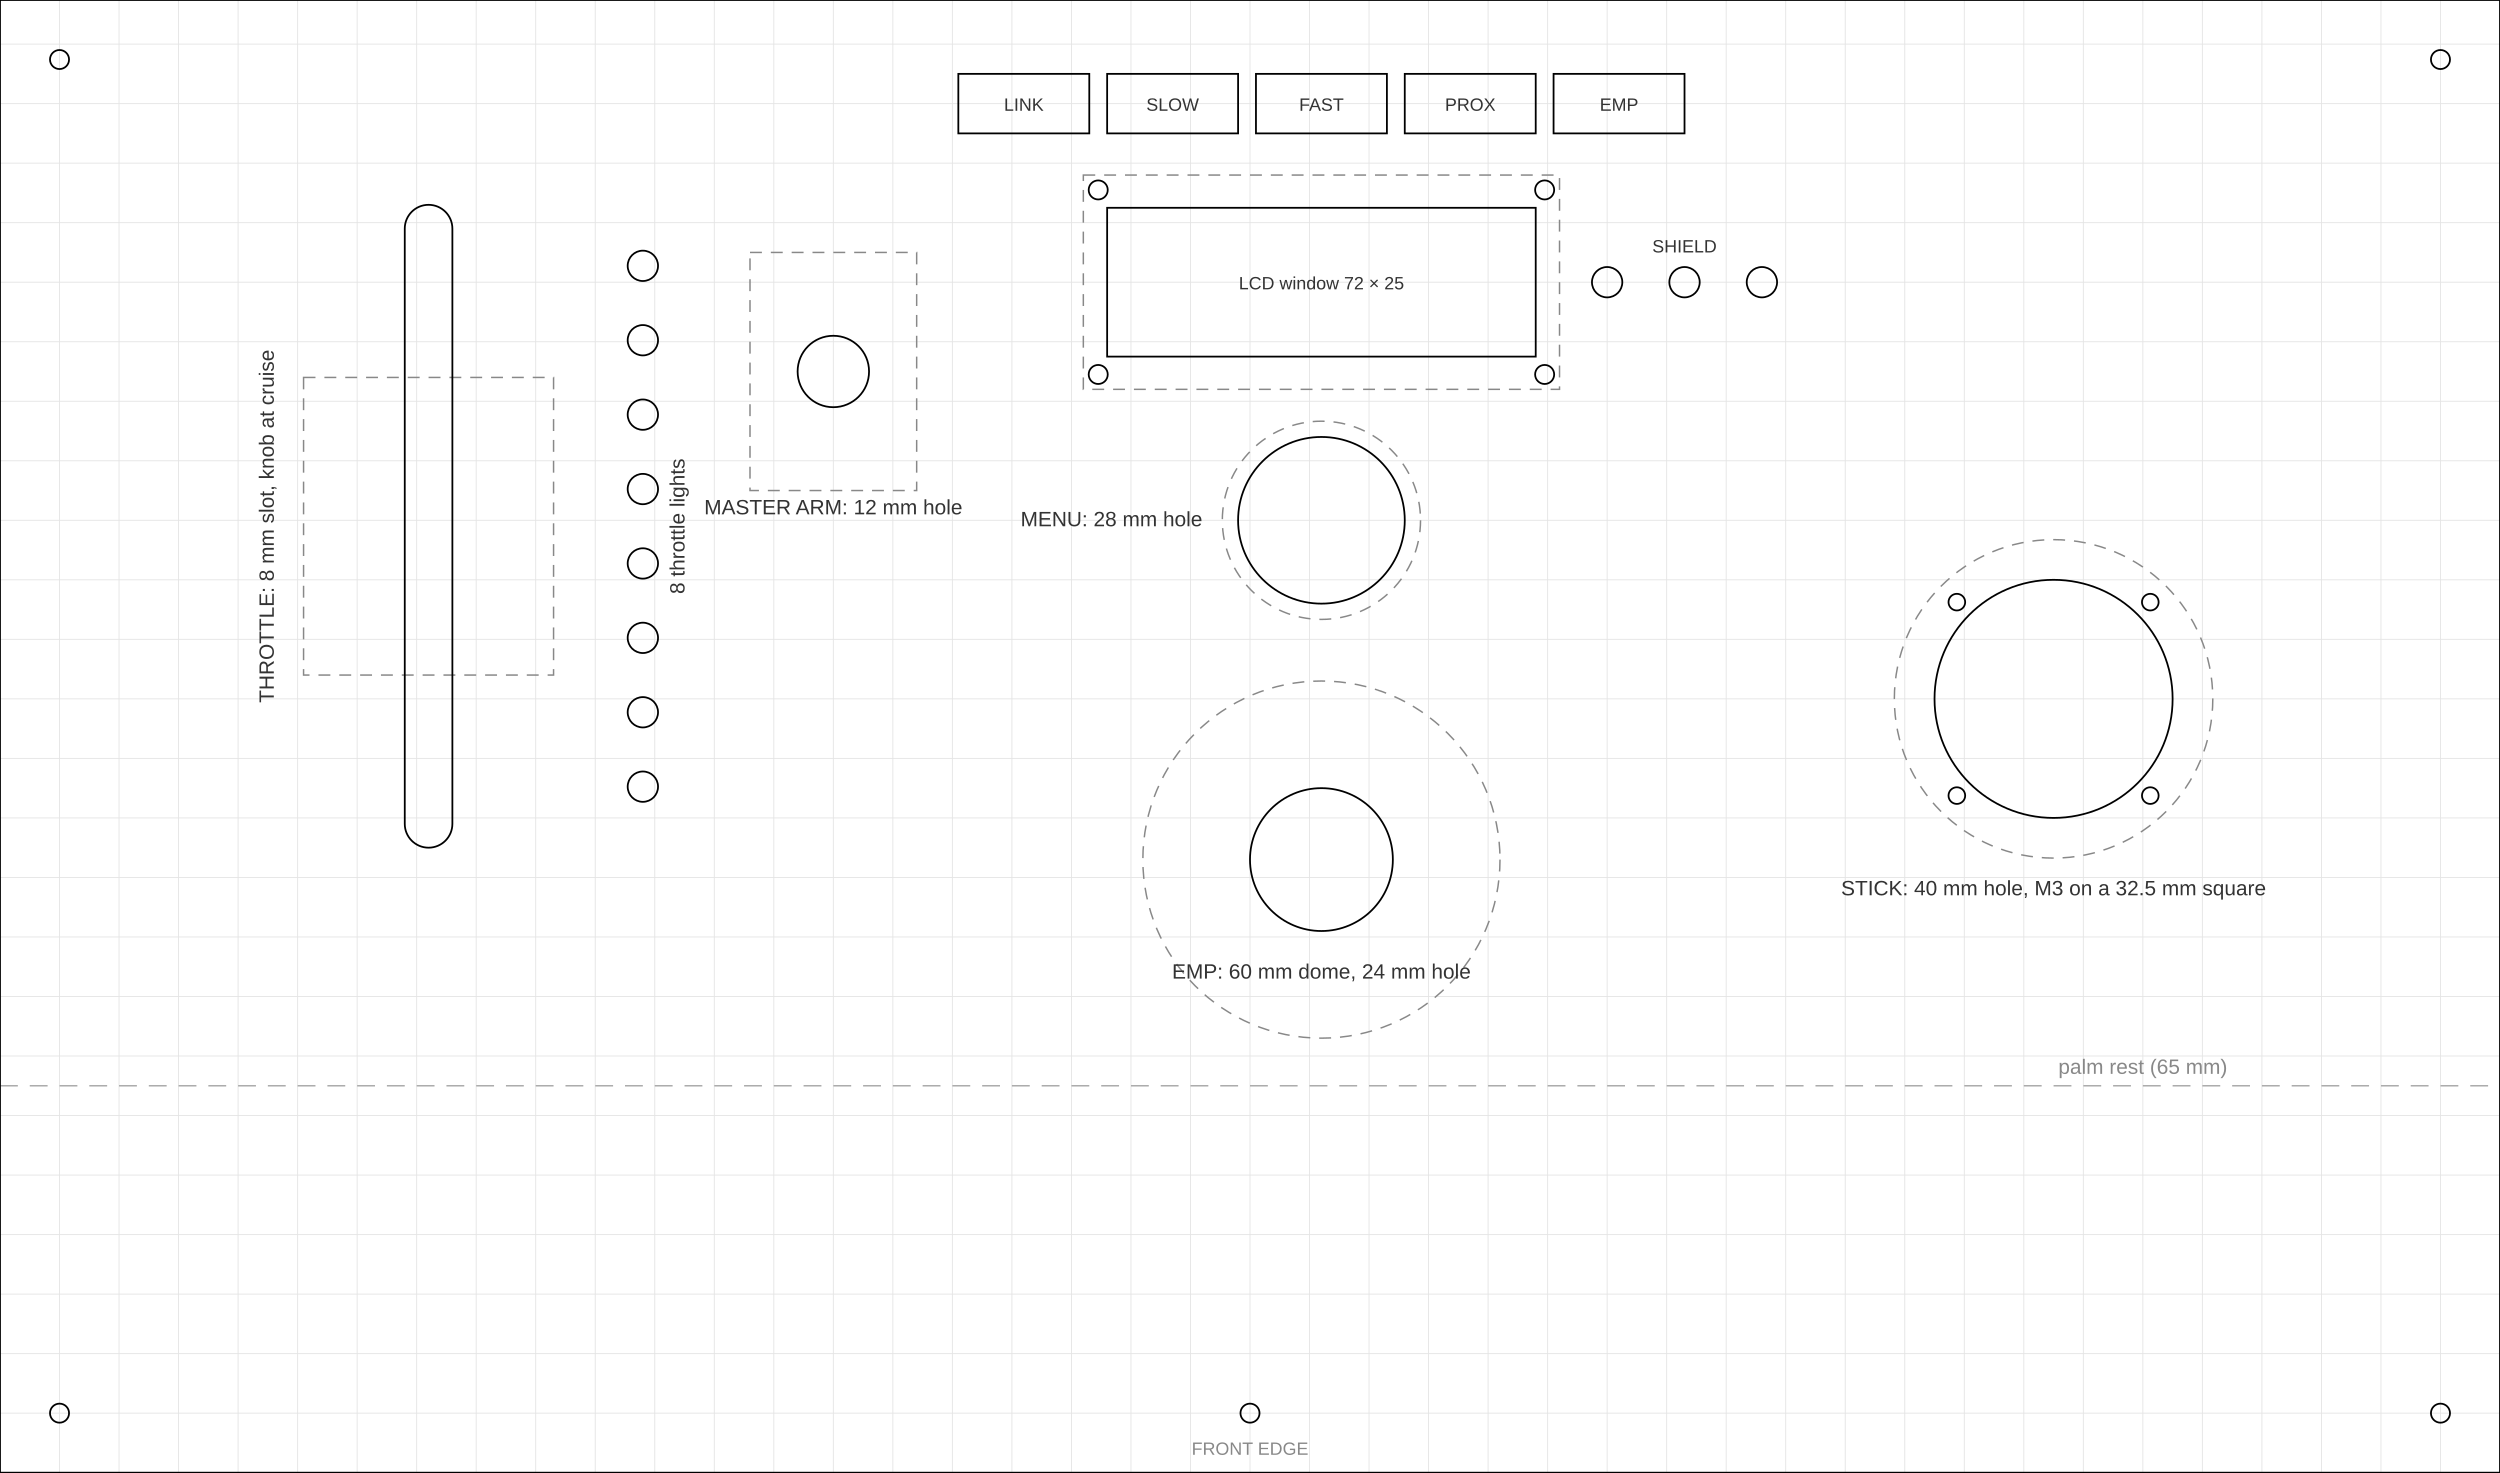
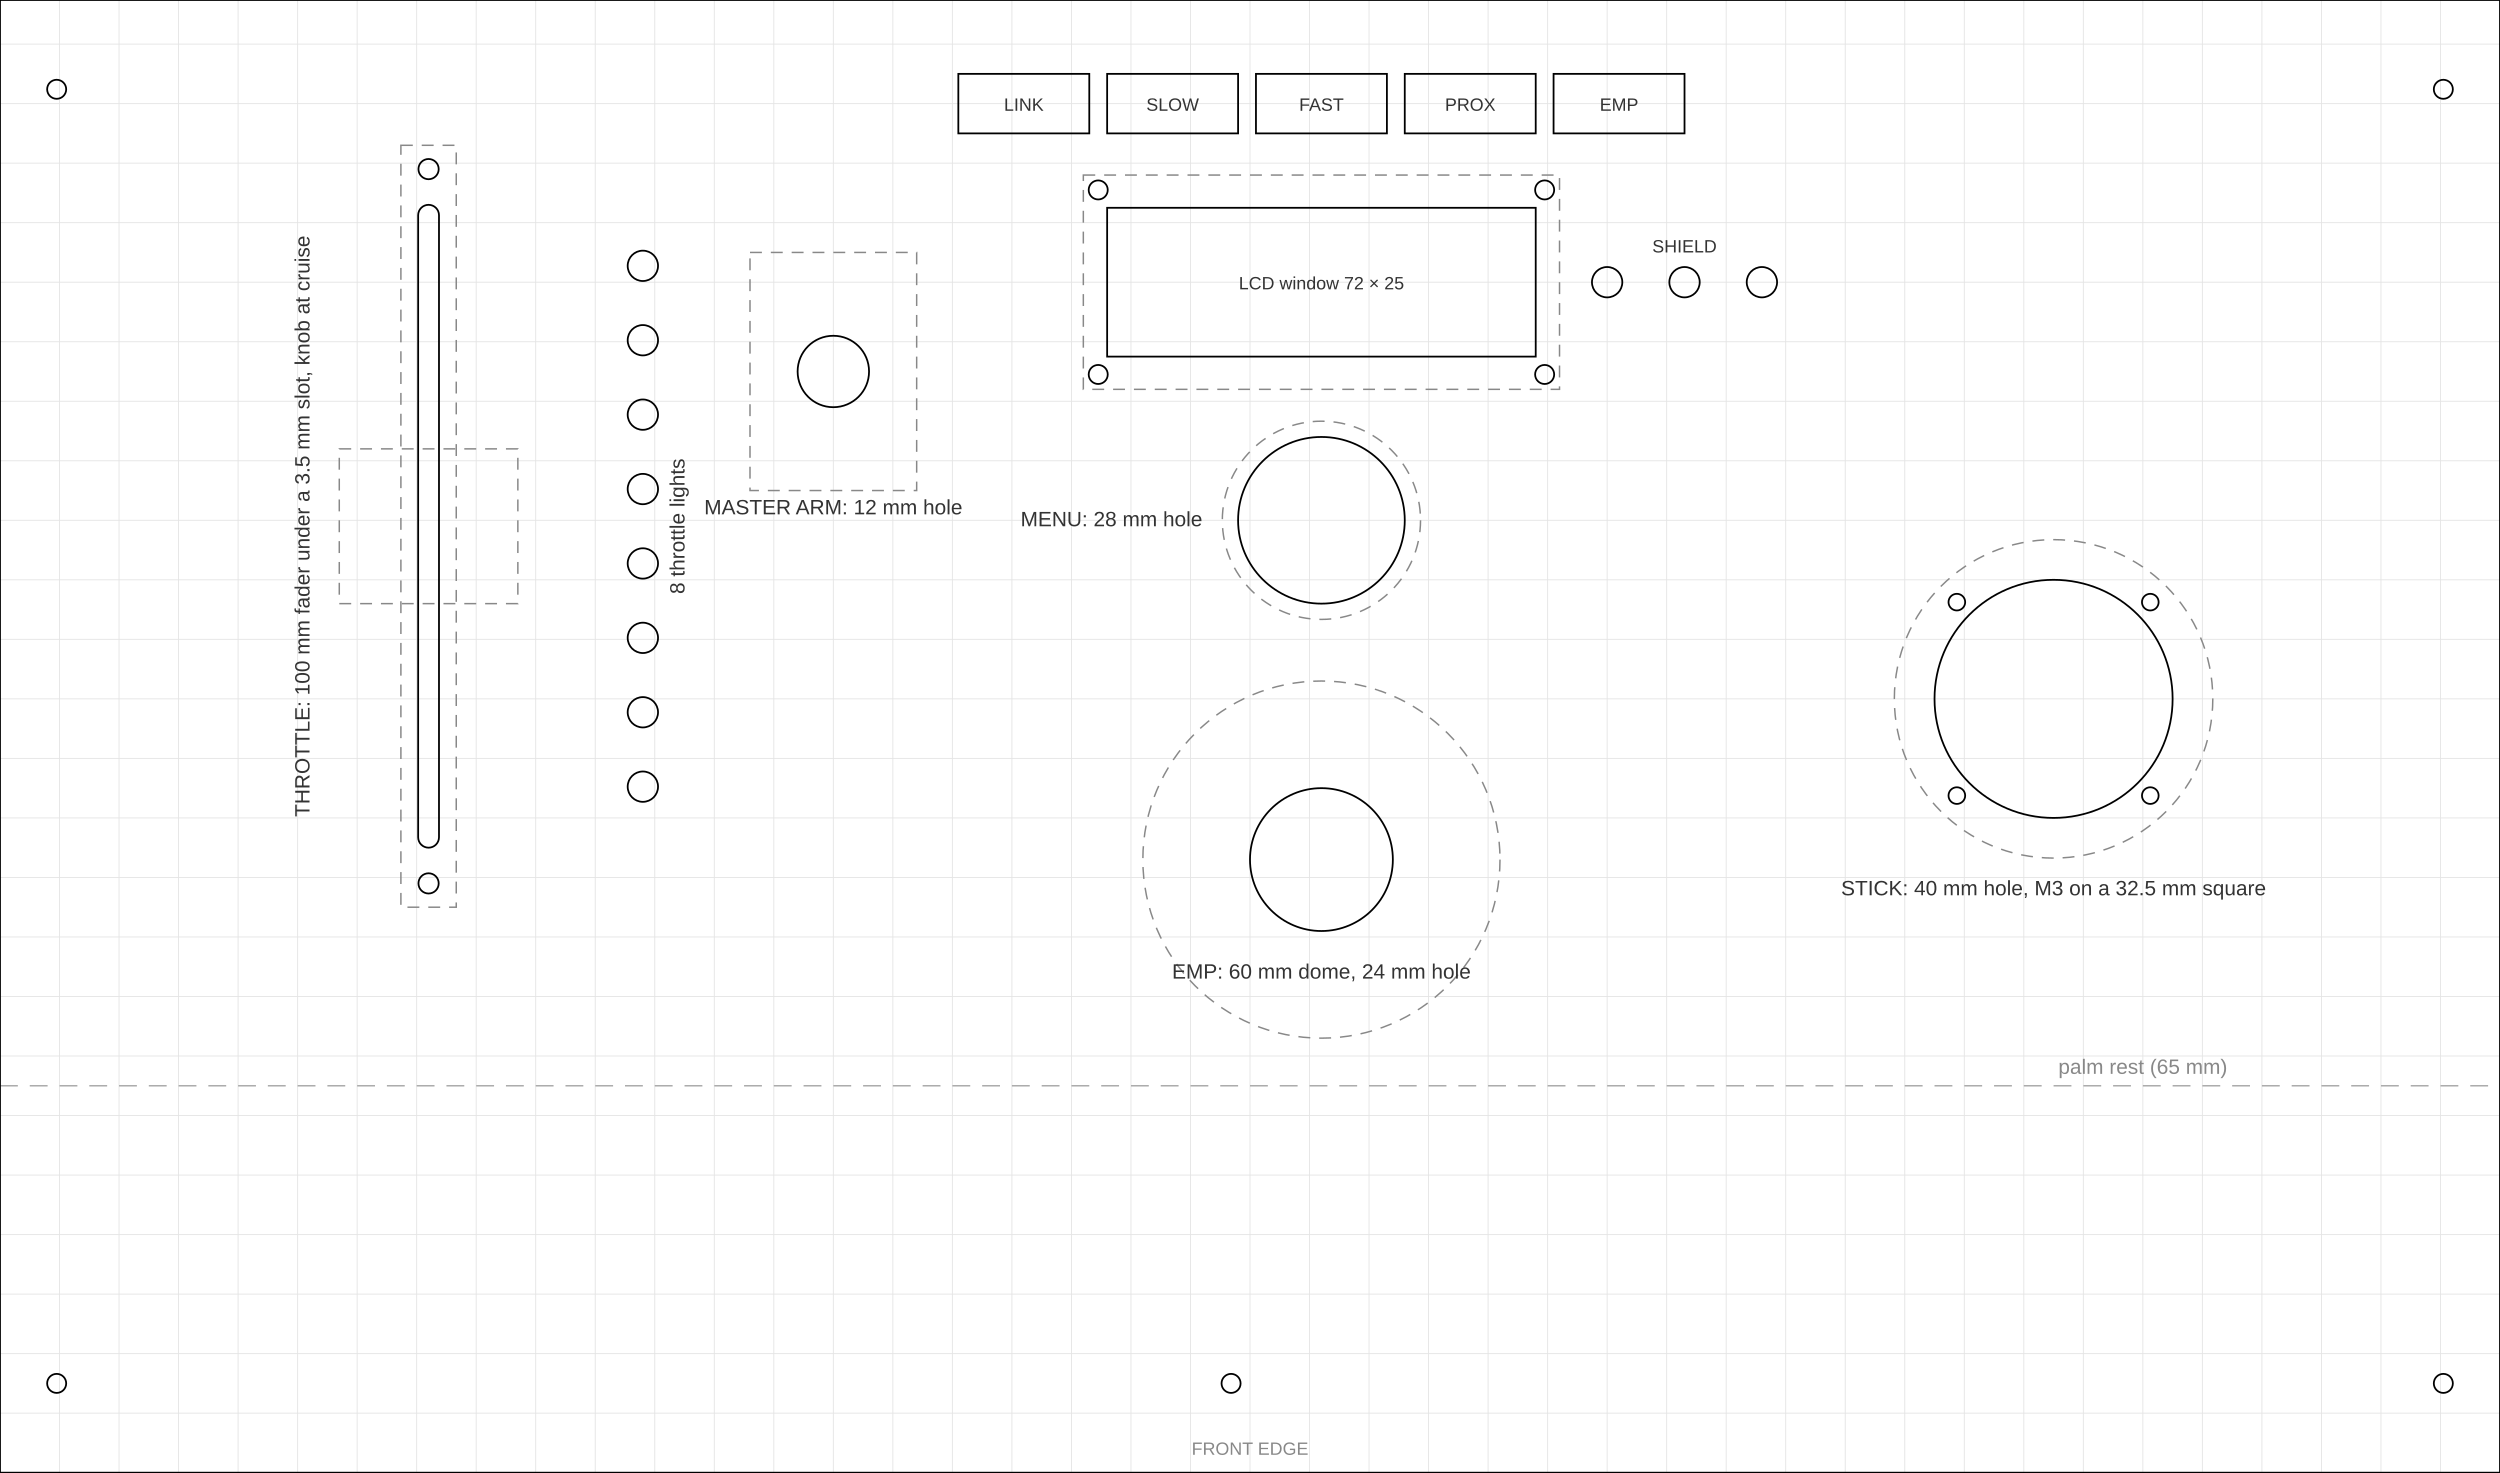
<svg xmlns="http://www.w3.org/2000/svg" width="420mm" height="247.41mm" viewBox="0 0 420 247.41">
  <g stroke="#e4e4e4" stroke-width="0.15">
    <line x1="10" y1="0" x2="10" y2="247.41" />
    <line x1="20" y1="0" x2="20" y2="247.41" />
    <line x1="30" y1="0" x2="30" y2="247.41" />
    <line x1="40" y1="0" x2="40" y2="247.41" />
    <line x1="50" y1="0" x2="50" y2="247.41" />
    <line x1="60" y1="0" x2="60" y2="247.41" />
    <line x1="70" y1="0" x2="70" y2="247.41" />
    <line x1="80" y1="0" x2="80" y2="247.41" />
    <line x1="90" y1="0" x2="90" y2="247.41" />
    <line x1="100" y1="0" x2="100" y2="247.41" />
    <line x1="110" y1="0" x2="110" y2="247.41" />
    <line x1="120" y1="0" x2="120" y2="247.41" />
    <line x1="130" y1="0" x2="130" y2="247.41" />
    <line x1="140" y1="0" x2="140" y2="247.41" />
    <line x1="150" y1="0" x2="150" y2="247.41" />
    <line x1="160" y1="0" x2="160" y2="247.41" />
    <line x1="170" y1="0" x2="170" y2="247.41" />
    <line x1="180" y1="0" x2="180" y2="247.41" />
    <line x1="190" y1="0" x2="190" y2="247.41" />
    <line x1="200" y1="0" x2="200" y2="247.41" />
    <line x1="210" y1="0" x2="210" y2="247.41" />
    <line x1="220" y1="0" x2="220" y2="247.41" />
    <line x1="230" y1="0" x2="230" y2="247.41" />
    <line x1="240" y1="0" x2="240" y2="247.41" />
    <line x1="250" y1="0" x2="250" y2="247.41" />
    <line x1="260" y1="0" x2="260" y2="247.41" />
    <line x1="270" y1="0" x2="270" y2="247.41" />
    <line x1="280" y1="0" x2="280" y2="247.41" />
    <line x1="290" y1="0" x2="290" y2="247.41" />
    <line x1="300" y1="0" x2="300" y2="247.41" />
    <line x1="310" y1="0" x2="310" y2="247.41" />
    <line x1="320" y1="0" x2="320" y2="247.41" />
    <line x1="330" y1="0" x2="330" y2="247.41" />
    <line x1="340" y1="0" x2="340" y2="247.41" />
    <line x1="350" y1="0" x2="350" y2="247.41" />
    <line x1="360" y1="0" x2="360" y2="247.41" />
    <line x1="370" y1="0" x2="370" y2="247.41" />
    <line x1="380" y1="0" x2="380" y2="247.41" />
    <line x1="390" y1="0" x2="390" y2="247.41" />
    <line x1="400" y1="0" x2="400" y2="247.41" />
    <line x1="410" y1="0" x2="410" y2="247.41" />
    <line x1="0" y1="237.41" x2="420" y2="237.41" />
    <line x1="0" y1="227.41" x2="420" y2="227.41" />
    <line x1="0" y1="217.41" x2="420" y2="217.41" />
    <line x1="0" y1="207.41" x2="420" y2="207.41" />
    <line x1="0" y1="197.41" x2="420" y2="197.41" />
    <line x1="0" y1="187.41" x2="420" y2="187.41" />
    <line x1="0" y1="177.41" x2="420" y2="177.41" />
    <line x1="0" y1="167.41" x2="420" y2="167.41" />
    <line x1="0" y1="157.41" x2="420" y2="157.41" />
    <line x1="0" y1="147.41" x2="420" y2="147.41" />
    <line x1="0" y1="137.41" x2="420" y2="137.41" />
    <line x1="0" y1="127.41" x2="420" y2="127.41" />
    <line x1="0" y1="117.41" x2="420" y2="117.41" />
    <line x1="0" y1="107.41" x2="420" y2="107.41" />
    <line x1="0" y1="97.41" x2="420" y2="97.41" />
    <line x1="0" y1="87.41" x2="420" y2="87.41" />
    <line x1="0" y1="77.41" x2="420" y2="77.41" />
    <line x1="0" y1="67.41" x2="420" y2="67.41" />
    <line x1="0" y1="57.41" x2="420" y2="57.41" />
    <line x1="0" y1="47.41" x2="420" y2="47.41" />
    <line x1="0" y1="37.41" x2="420" y2="37.41" />
    <line x1="0" y1="27.41" x2="420" y2="27.41" />
    <line x1="0" y1="17.41" x2="420" y2="17.41" />
    <line x1="0" y1="7.41" x2="420" y2="7.41" />
  </g>
  <line x1="0" y1="182.41" x2="420" y2="182.41" stroke="#aaa" stroke-width="0.25" stroke-dasharray="3 2" />
  <g fill="none" stroke="#888" stroke-width="0.25" stroke-dasharray="2 1.5">
    <circle cx="345.00" cy="117.41" r="26.75" />
-     <rect x="51.00" y="63.41" width="42.00" height="50.00" />
+     <rect x="57.00" y="75.41" width="30.00" height="26.00" />
+     <rect x="67.35" y="24.41" width="9.30" height="128.00" />
    <circle cx="222.00" cy="144.41" r="30.00" />
    <circle cx="222.00" cy="87.41" r="16.65" />
    <rect x="126.00" y="42.41" width="28.00" height="40.00" />
    <rect x="182.00" y="29.41" width="80.00" height="36.00" />
  </g>
  <g fill="none" stroke="#000" stroke-width="0.3">
    <rect x="0" y="0" width="420" height="247.41" />
    <circle cx="345.00" cy="117.41" r="20.00" />
    <circle cx="328.75" cy="133.66" r="1.40" />
    <circle cx="328.75" cy="101.16" r="1.40" />
    <circle cx="361.25" cy="133.66" r="1.40" />
    <circle cx="361.25" cy="101.16" r="1.40" />
-     <rect x="68.00" y="34.41" width="8.00" height="108.00" rx="4.00" />
+     <rect x="70.25" y="34.41" width="3.50" height="108.00" rx="1.75" />
+     <circle cx="72.00" cy="148.41" r="1.70" />
+     <circle cx="72.00" cy="28.41" r="1.70" />
    <circle cx="108.00" cy="132.16" r="2.55" />
    <circle cx="108.00" cy="119.66" r="2.55" />
    <circle cx="108.00" cy="107.16" r="2.55" />
    <circle cx="108.00" cy="94.66" r="2.55" />
    <circle cx="108.00" cy="82.16" r="2.55" />
    <circle cx="108.00" cy="69.66" r="2.55" />
    <circle cx="108.00" cy="57.16" r="2.55" />
    <circle cx="108.00" cy="44.66" r="2.55" />
    <circle cx="270.00" cy="47.41" r="2.55" />
    <circle cx="283.00" cy="47.41" r="2.55" />
    <circle cx="296.00" cy="47.41" r="2.55" />
    <circle cx="222.00" cy="144.41" r="12.00" />
    <circle cx="222.00" cy="87.41" r="14.00" />
    <circle cx="140.00" cy="62.41" r="6.00" />
    <rect x="186.00" y="34.91" width="72.00" height="25.00" />
    <circle cx="184.50" cy="62.91" r="1.60" />
    <circle cx="184.50" cy="31.91" r="1.60" />
    <circle cx="259.50" cy="62.91" r="1.60" />
    <circle cx="259.50" cy="31.91" r="1.60" />
    <rect x="161.00" y="12.41" width="22.00" height="10.00" />
    <rect x="186.00" y="12.41" width="22.00" height="10.00" />
    <rect x="211.00" y="12.41" width="22.00" height="10.00" />
    <rect x="236.00" y="12.41" width="22.00" height="10.00" />
    <rect x="261.00" y="12.41" width="22.00" height="10.00" />
-     <circle cx="10.00" cy="237.41" r="1.60" />
-     <circle cx="410.00" cy="237.41" r="1.60" />
-     <circle cx="10.00" cy="10.00" r="1.60" />
-     <circle cx="410.00" cy="10.00" r="1.60" />
-     <circle cx="210.00" cy="237.41" r="1.60" />
+     <circle cx="9.52" cy="232.41" r="1.60" />
+     <circle cx="410.48" cy="232.41" r="1.60" />
+     <circle cx="9.52" cy="15.00" r="1.60" />
+     <circle cx="410.48" cy="15.00" r="1.60" />
+     <circle cx="206.82" cy="232.41" r="1.60" />
  </g>
  <g font-family="Arial, sans-serif">
    <text x="345.00" y="150.41" font-size="3.5" text-anchor="middle" fill="#333">STICK: 40 mm hole, M3 on a 32.5 mm square</text>
-     <text x="46.00" y="88.41" font-size="3.5" text-anchor="middle" fill="#333" transform="rotate(-90 46.00 88.41)">THROTTLE: 8 mm slot, knob at cruise</text>
+     <text x="52.00" y="88.41" font-size="3.5" text-anchor="middle" fill="#333" transform="rotate(-90 52.00 88.41)">THROTTLE: 100 mm fader under a 3.5 mm slot, knob at cruise</text>
    <text x="115.00" y="88.41" font-size="3.5" text-anchor="middle" fill="#333" transform="rotate(-90 115.00 88.41)">8 throttle lights</text>
    <text x="222.00" y="164.41" font-size="3.5" text-anchor="middle" fill="#333">EMP: 60 mm dome, 24 mm hole</text>
    <text x="202.00" y="88.41" font-size="3.5" text-anchor="end" fill="#333">MENU: 28 mm hole</text>
    <text x="140.00" y="86.41" font-size="3.5" text-anchor="middle" fill="#333">MASTER ARM: 12 mm hole</text>
    <text x="222.00" y="48.61" font-size="3" text-anchor="middle" fill="#333">LCD window 72 × 25</text>
    <text x="283.00" y="42.41" font-size="3" text-anchor="middle" fill="#333">SHIELD</text>
    <text x="360.00" y="180.41" font-size="3.5" text-anchor="middle" fill="#888">palm rest (65 mm)</text>
    <text x="210.00" y="244.41" font-size="3" text-anchor="middle" fill="#888">FRONT EDGE</text>
    <text x="172.00" y="18.61" font-size="3" text-anchor="middle" fill="#333">LINK</text>
    <text x="197.00" y="18.61" font-size="3" text-anchor="middle" fill="#333">SLOW</text>
    <text x="222.00" y="18.61" font-size="3" text-anchor="middle" fill="#333">FAST</text>
    <text x="247.00" y="18.61" font-size="3" text-anchor="middle" fill="#333">PROX</text>
    <text x="272.00" y="18.61" font-size="3" text-anchor="middle" fill="#333">EMP</text>
  </g>
</svg>
